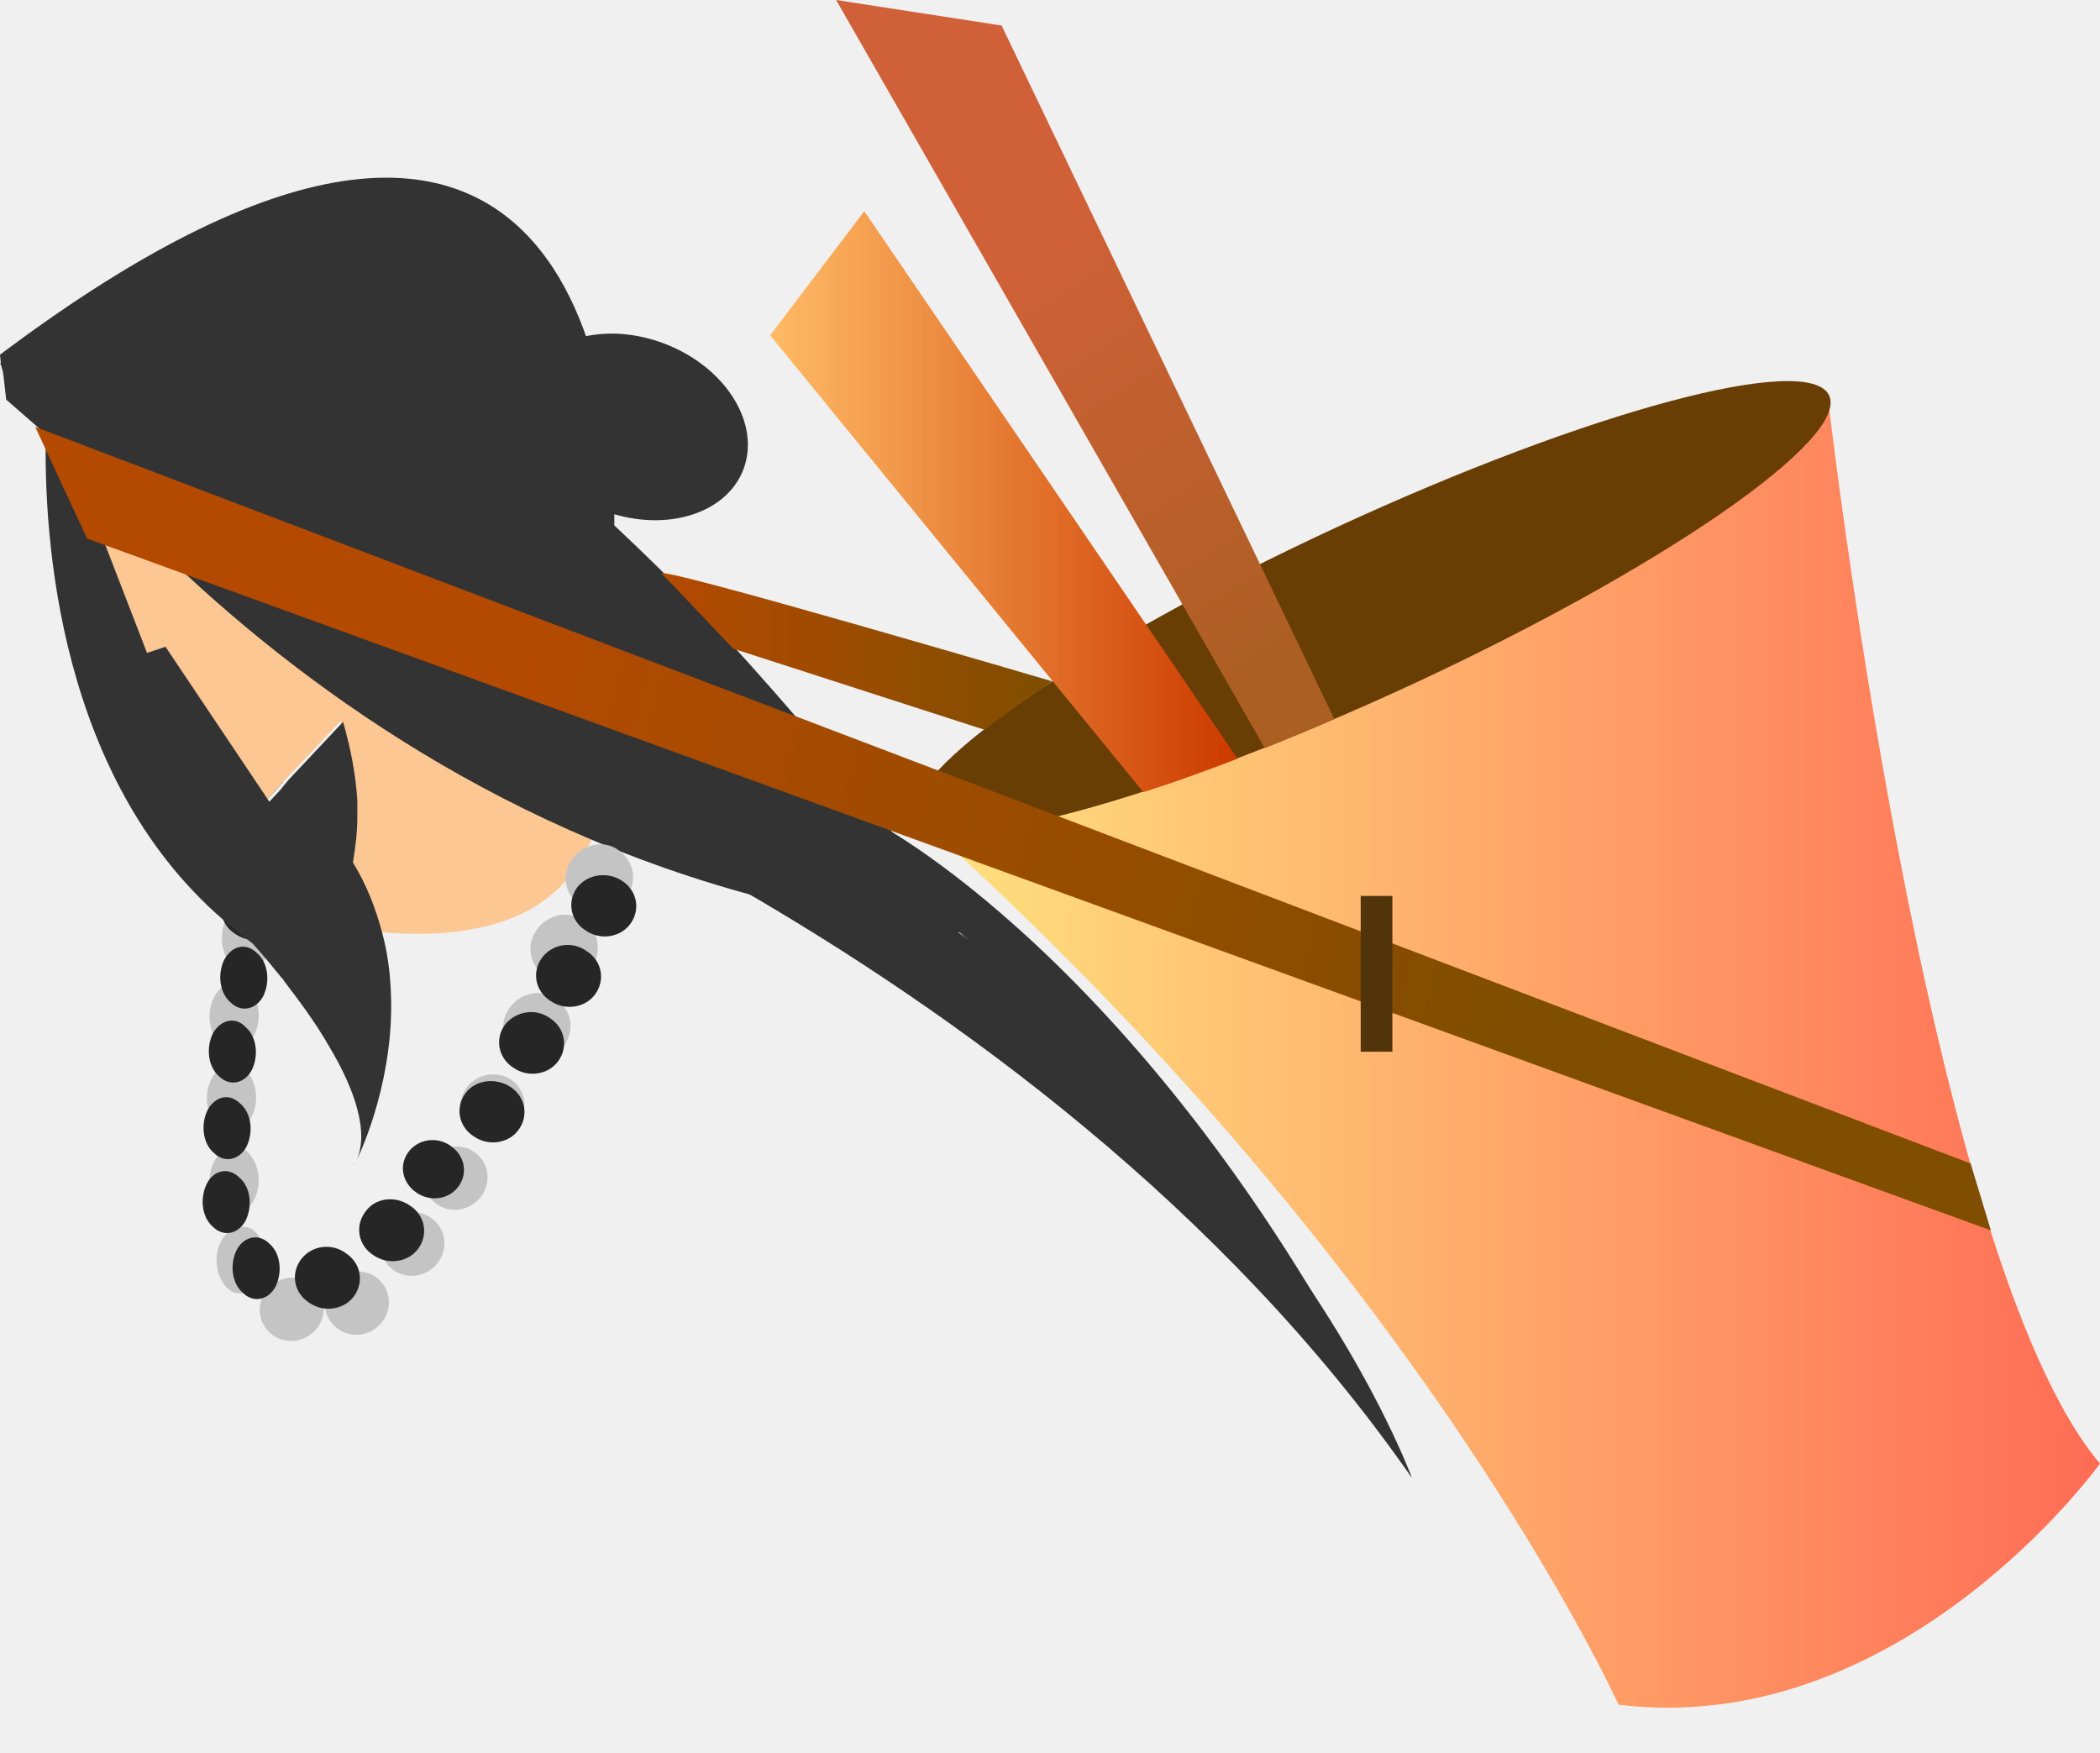
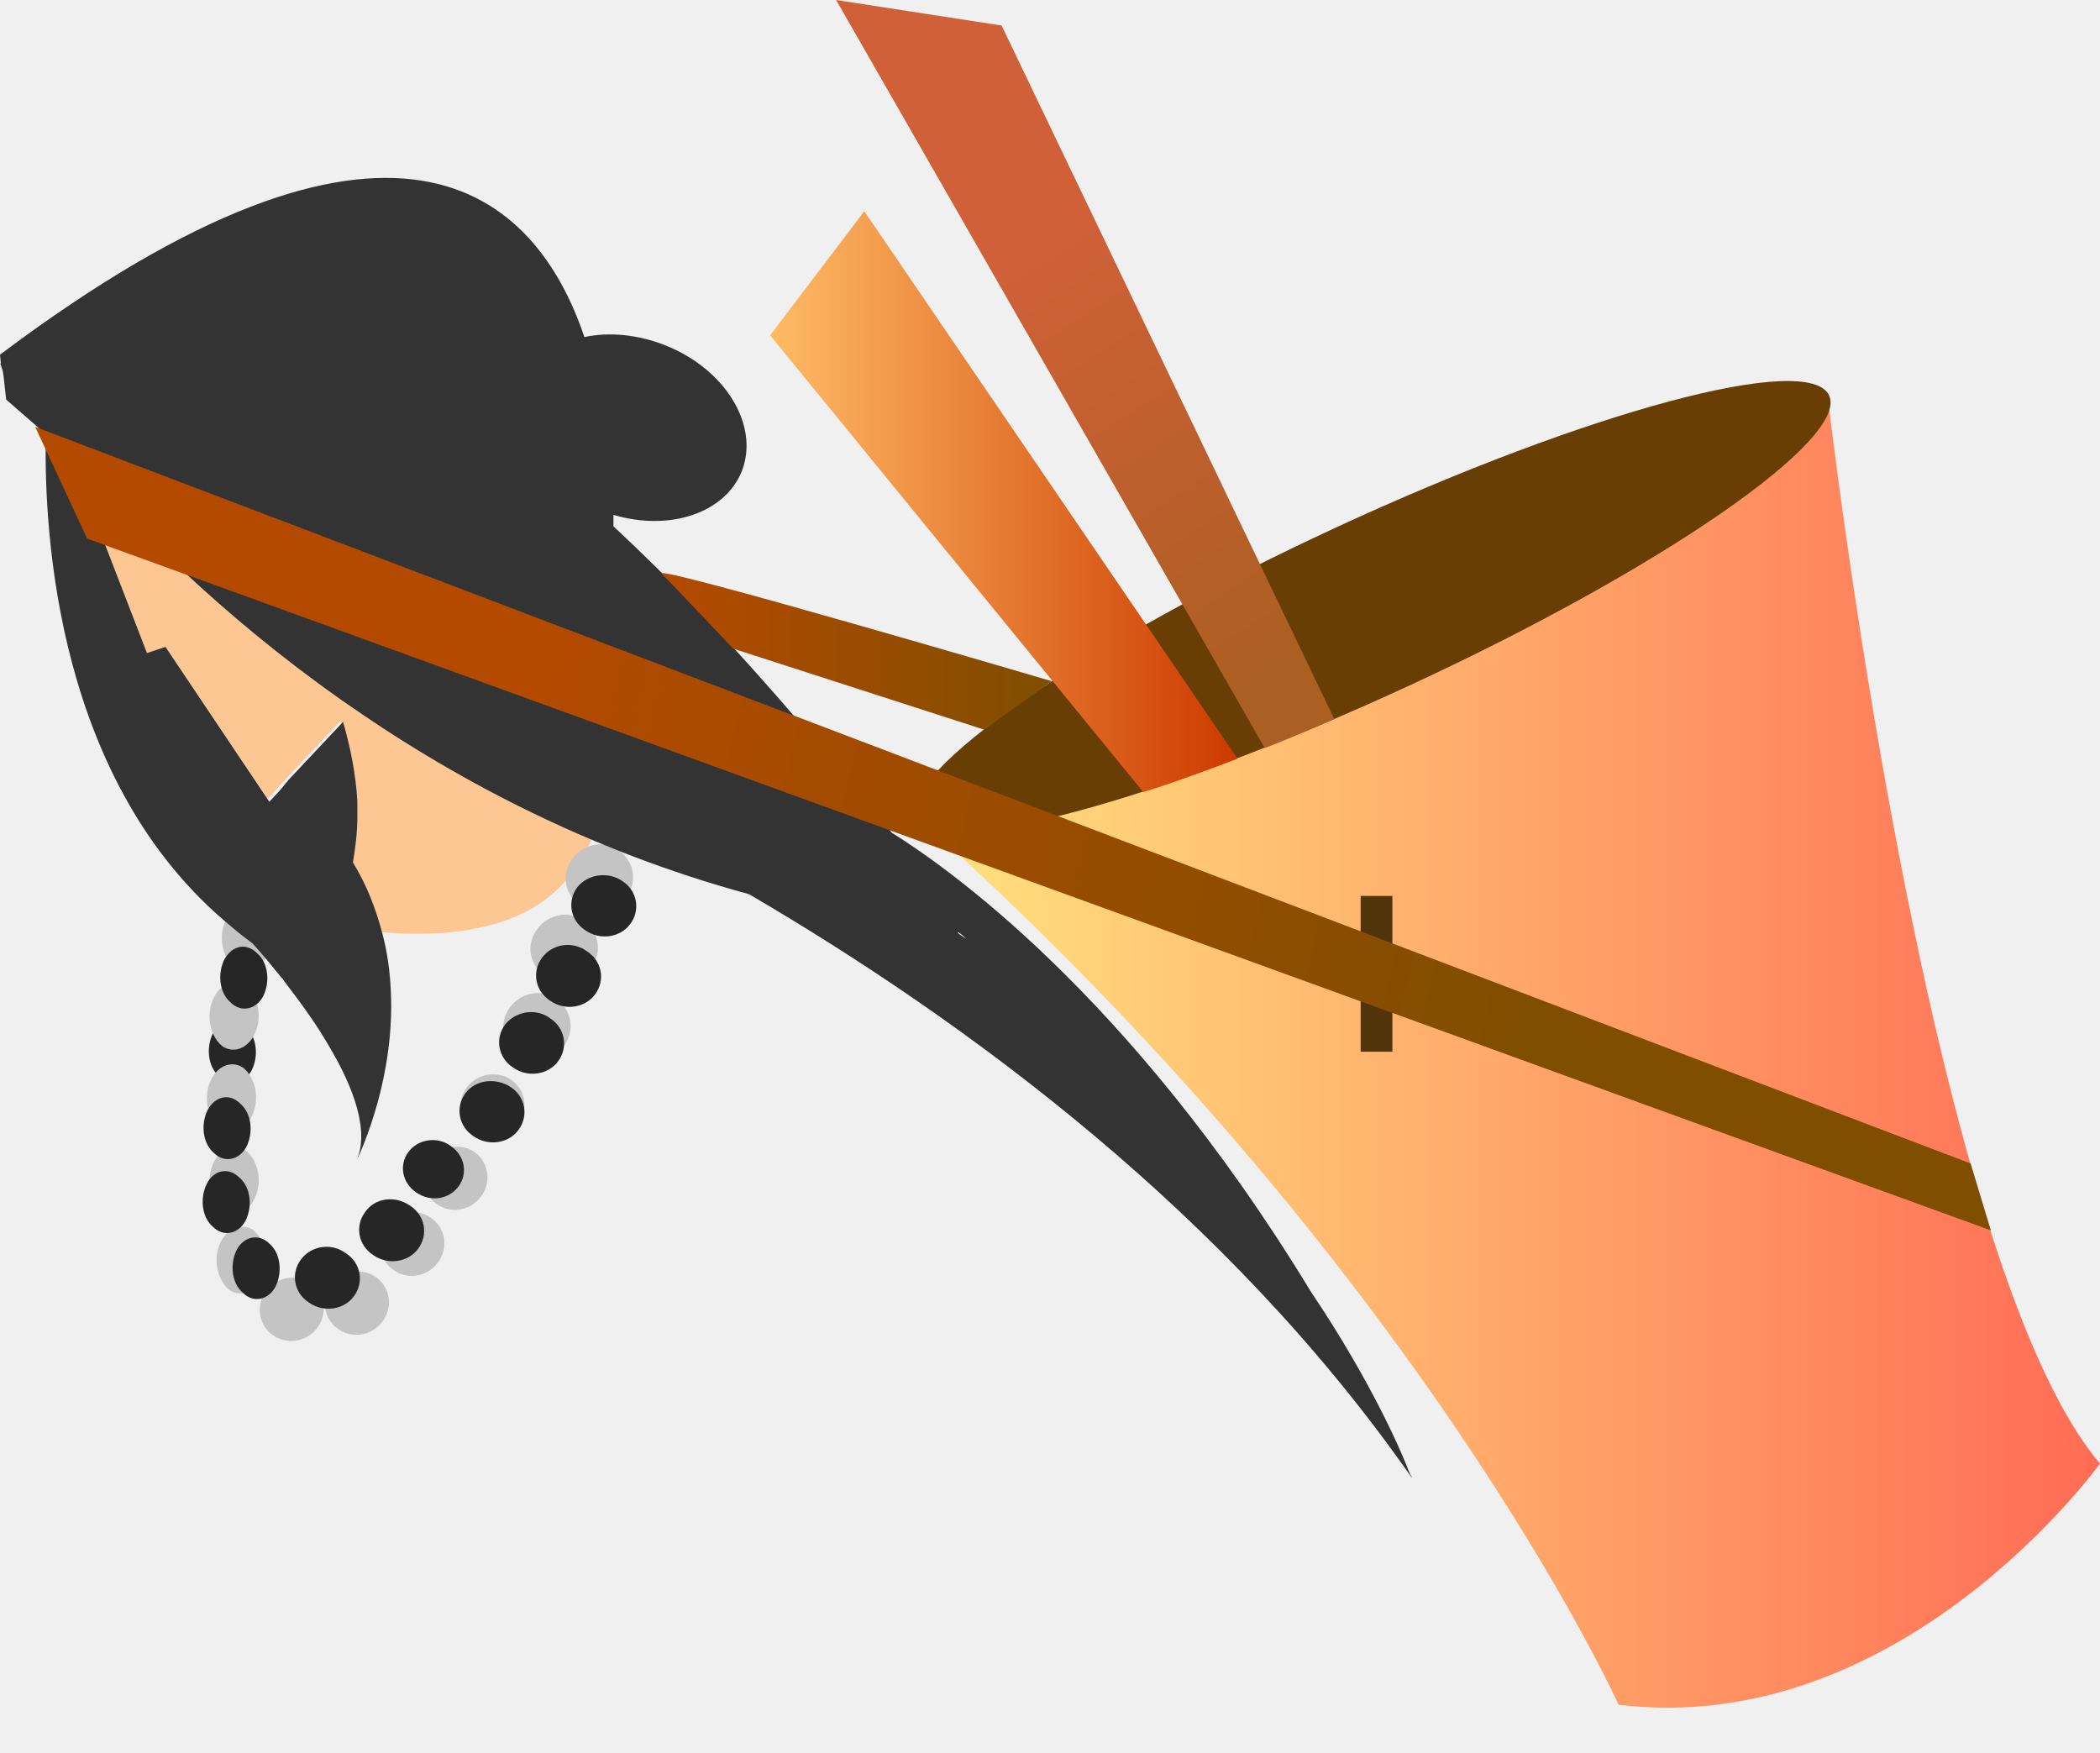
- <svg xmlns="http://www.w3.org/2000/svg" version="1.1" id="hero-img" x="0px" y="0px" width="238.6px" height="199.1px" viewBox="0 0 238.6 199.1" enable-background="new 0 0 238.6 199.1" xml:space="preserve">
-   <polygon fill="#CB7829" points="42.7,77.6 42.3,77.3 42.3,77.3 " />
-   <path fill="#171313" d="M40.2,132.4c0-0.1,0.1-0.1,0.1-0.2C40.2,132.3,40.2,132.4,40.2,132.4z" />
-   <path fill="#171313" d="M37.8,104.8c0.2-0.3,0.3-0.6,0.4-0.9c0.1-0.2,0.2-0.5,0.3-0.7C38.3,103.7,38,104.2,37.8,104.8z" />
-   <polygon fill="#171313" points="25.9,67.7 32.1,88.9 30.4,90.8 18.8,73.5 16.7,74.2 8.2,52.2 " />
-   <polygon fill="#FCC792" points="40.1,80.2 40.2,80.3 38.9,81.7 32.1,88.9 30.4,90.8 18.8,73.5 16.7,74.2 8.2,52.2 25.9,67.7 " />
-   <polygon fill="#FCC792" points="42.7,77.6 42.3,77.3 42.3,77.3 " />
-   <polygon fill="#CB7829" points="42.7,77.7 42.7,77.6 42.7,77.6 " />
-   <polygon fill="#F9A83B" points="42.7,77.6 42.3,77.3 42.3,77.3 " />
-   <polygon fill="#F9A83B" points="42.7,77.7 42.7,77.6 42.7,77.6 " />
-   <path fill="#FCC792" d="M67.8,94c-0.5,1.3-1.3,2.9-1.9,3.9c-1.8,2.9-4.3,4.9-7,6.1c-1.1,0.5-2.3,0.9-3.5,1.2l0,0  c-1.3,0.3-2.7,0.6-4,0.7c-1.6,0.2-3.1,0.2-4.6,0.2c-1.3,0-2.5-0.1-3.6-0.2c-3.2-0.3-5.5-0.9-5.7-1v-0.1c0.1-0.3,0.3-0.6,0.4-0.9  c0.3-0.6,0.5-1.2,0.7-1.7c0.1-0.4,0.3-0.8,0.4-1.2c0.1-0.3,0.2-0.6,0.3-0.9c0-0.1,0.1-0.2,0.1-0.3c0.1-0.2,0.1-0.4,0.2-0.6  c0-0.1,0.1-0.2,0.1-0.3v-0.1c0.1-0.3,0.2-0.7,0.2-1c0.1-0.4,0.2-0.9,0.2-1.3c0-0.3,0.1-0.7,0.1-1c0-0.2,0-0.4,0.1-0.6  c0.1-0.6,0.1-1.2,0.1-1.7v-0.1c0-0.1,0-0.2,0-0.4c0-0.1,0-0.2,0-0.2c0-0.4,0-0.8,0-1.1c0-0.2,0-0.3,0-0.5c0,0,0,0,0-0.1l0,0l0,0  c0-0.2,0-0.4,0-0.6l0,0c-0.3-3.2-1-5.7-1.4-7.2c0-0.1-0.1-0.3-0.1-0.4c-0.1-0.4-0.2-0.6-0.3-0.7c0-0.1,0-0.1,0-0.1l1.4-1.5l0.8,0.7  l9.4,4.6L49.8,84l-0.4-1.8l16.9,11.2L67.8,94z" />
-   <path fill="#333333" d="M0,40.3l0.1,1l0.1,0.5l0.1,0.3l0.1,0.6l0.3,2.7l4.7,4.1l3,2.6l17.7,15.5l14.2,12.5l0.1,0.1L41,81l9.3,4.6  l16,7.9l2.6-0.9l-0.1,1l7.7,0.2L93.2,94l1.4,3.2c0.3,0.1,0.6,0.2,0.9,0.2l0,0c4.7,1.4,9.7,3.7,14,7.5c-0.5-0.7-15-19.7-29.8-35.4  c-3.3-3.5-6.7-6.8-9.9-9.8c0,0,0-0.3,0-0.8C69.9,51.1,68.3-11,0,40.3z M42.3,77.4L42.3,77.4l0.3,0.3L42.3,77.4z" />
-   <path fill="#333333" d="M0,41.3c0,0,38,58.3,109.5,64.7L81.1,72.6L21.5,41.3H0z" />
-   <linearGradient id="SVGID_1_" gradientUnits="userSpaceOnUse" x1="-159.977" y1="82.732" x2="-25.577" y2="82.732" gradientTransform="matrix(-1 0 0 -1 78.6233 202)">
-     <stop offset="0" style="stop-color:#FF6C55" />
-     <stop offset="1" style="stop-color:#FFE37F" />
-   </linearGradient>
-   <path fill="url(#SVGID_1_)" d="M207.6,44.5c0,0,11.2,98.5,31,121.8c0,0-22.5,31.3-54.7,27.4c0,0-22.4-49.7-79.7-100.9L207.6,44.5z" />
-   <ellipse transform="matrix(0.9076 -0.4198 0.4198 0.9076 -14.5109 71.8624)" fill="#683E05" cx="156" cy="68.9" rx="57.1" ry="9.9" />
-   <path fill="#171313" d="M37.8,104.8c0.2-0.3,0.3-0.6,0.4-0.9c0.1-0.2,0.2-0.5,0.3-0.7C38.3,103.7,38,104.2,37.8,104.8z" />
-   <path fill="#333333" d="M99.9,93.7c0,0,33.4,17.5,60.5,74.1c0,0-42-65.4-69-71.9c-0.5-0.1-0.9-0.2-1.4-0.3  C63.2,91,99.9,93.7,99.9,93.7z" />
-   <ellipse transform="matrix(0.3655 -0.9308 0.9308 0.3655 0.503 97.7992)" fill="#333333" cx="72" cy="48.5" rx="10.1" ry="13.4" />
-   <path fill="#C4C4C4" d="M60.7,106.1c-1,1.9-0.2,4.1,1.7,5.1c1.9,0.9,4.2,0.1,5.1-1.8c1-1.9,0.2-4.1-1.7-5.1  C64,103.4,61.7,104.2,60.7,106.1z" />
-   <path fill="#C4C4C4" d="M57.6,115c-1,1.9-0.2,4.1,1.7,5.1c1.9,0.9,4.2,0.1,5.1-1.8c1-1.9,0.2-4.1-1.7-5.1  C60.9,112.3,58.6,113.1,57.6,115z" />
-   <path fill="#C4C4C4" d="M52.7,124.1c-0.9,1.8-0.2,3.9,1.6,4.8s4,0.1,4.9-1.7s0.2-3.9-1.6-4.8C55.8,121.6,53.6,122.3,52.7,124.1z" />
-   <path fill="#C4C4C4" d="M48.5,132.3c-0.9,1.8-0.2,3.9,1.6,4.8c1.8,0.9,4,0.1,4.9-1.7s0.2-3.9-1.6-4.8  C51.6,129.8,49.4,130.6,48.5,132.3z" />
-   <path fill="#C4C4C4" d="M43.6,139.8c-0.9,1.8-0.2,3.9,1.6,4.8c1.8,0.9,4,0.1,4.9-1.7s0.2-3.9-1.6-4.8S44.5,138,43.6,139.8z" />
-   <path fill="#C4C4C4" d="M37.3,146.5c-0.9,1.8-0.2,3.9,1.6,4.8c1.8,0.9,4,0.1,4.9-1.7s0.2-3.9-1.6-4.8  C40.4,144,38.2,144.7,37.3,146.5z" />
-   <path fill="#C4C4C4" d="M29.9,147.2c-0.9,1.8-0.2,3.9,1.6,4.8c1.8,0.9,4,0.1,4.9-1.7s0.2-3.9-1.6-4.8  C33,144.7,30.8,145.4,29.9,147.2z" />
-   <path fill="#C4C4C4" d="M24.9,141.5c-0.7,1.9-0.1,4.1,1.2,5.1c1.4,0.9,3.1,0.1,3.8-1.8c0.7-1.9,0.1-4.1-1.2-5.1  C27.3,138.9,25.6,139.7,24.9,141.5z" />
-   <path fill="#C4C4C4" d="M24.1,132.5c-0.7,1.9-0.1,4.1,1.2,5.1c1.4,0.9,3.1,0.1,3.8-1.8c0.7-1.9,0.1-4.1-1.2-5.1  C26.5,129.8,24.8,130.6,24.1,132.5z" />
-   <path fill="#C4C4C4" d="M23.8,123.1c-0.7,1.9-0.1,4.1,1.2,5.1c1.4,0.9,3.1,0.1,3.8-1.8c0.7-1.9,0.1-4.1-1.2-5.1  C26.2,120.4,24.5,121.2,23.8,123.1z" />
-   <path fill="#C4C4C4" d="M24.1,113.8c-0.7,1.9-0.1,4.1,1.2,5.1c1.4,0.9,3.1,0.1,3.8-1.8c0.7-1.9,0.1-4.1-1.2-5.1  C26.5,111.1,24.8,111.9,24.1,113.8z" />
-   <path fill="#C4C4C4" d="M25.5,104.9c-0.7,1.9-0.1,4.1,1.2,5.1c1.4,0.9,3.1,0.1,3.8-1.8c0.7-1.9,0.1-4.1-1.2-5.1  C27.9,102.2,26.2,103,25.5,104.9z" />
-   <path fill="#FFFFFF" d="M25.5,96.4c-1,1.9-0.2,4.1,1.7,5.1c1.9,0.9,4.2,0.1,5.1-1.8c1-1.9,0.2-4.1-1.7-5.1  C28.8,93.7,26.5,94.5,25.5,96.4z" />
-   <path fill="#262626" d="M61.6,108.8c-1.2,1.6-0.8,3.8,0.9,4.9c1.7,1.2,4,0.8,5.1-0.7c1.2-1.6,0.8-3.8-0.9-4.9  C65.1,106.9,62.8,107.2,61.6,108.8z" />
-   <path fill="#C4C4C4" d="M64.7,98.1c-1,1.9-0.2,4.1,1.7,5.1c1.9,0.9,4.2,0.1,5.1-1.8c1-1.9,0.2-4.1-1.7-5.1  C68,95.4,65.7,96.2,64.7,98.1z" />
-   <path fill="#262626" d="M65.6,100.8c-1.2,1.6-0.8,3.8,0.9,4.9c1.7,1.2,4,0.8,5.1-0.7c1.2-1.6,0.8-3.8-0.9-4.9  C69.1,99,66.8,99.3,65.6,100.8z" />
-   <path fill="#262626" d="M57.4,116.4c-1.2,1.6-0.8,3.8,0.9,4.9c1.7,1.2,4,0.8,5.1-0.7c1.2-1.6,0.8-3.8-0.9-4.9  C60.9,114.5,58.6,114.9,57.4,116.4z" />
-   <path fill="#262626" d="M52.9,124.2c-1.2,1.6-0.8,3.8,0.9,4.9c1.7,1.2,4,0.8,5.1-0.7c1.2-1.6,0.8-3.8-0.9-4.9  C56.3,122.4,54,122.7,52.9,124.2z" />
-   <path fill="#262626" d="M46.4,130.9c-1.1,1.5-0.7,3.5,0.9,4.6c1.6,1.1,3.7,0.8,4.8-0.7s0.7-3.5-0.9-4.6  C49.7,129.1,47.5,129.4,46.4,130.9z" />
-   <path fill="#262626" d="M41.5,137.7c-1.2,1.6-0.8,3.8,0.9,4.9c1.7,1.2,4,0.8,5.1-0.7c1.2-1.6,0.8-3.8-0.9-4.9  C44.9,135.8,42.6,136.1,41.5,137.7z" />
-   <path fill="#262626" d="M34.2,143.1c-1.2,1.6-0.8,3.8,0.9,4.9c1.7,1.2,4,0.8,5.1-0.7c1.2-1.6,0.8-3.8-0.9-4.9  C37.7,141.2,35.4,141.5,34.2,143.1z" />
-   <path fill="#262626" d="M26.9,142c-0.8,1.6-0.6,3.8,0.7,4.9c1.2,1.2,2.9,0.8,3.7-0.7c0.8-1.6,0.6-3.8-0.7-4.9  C29.4,140.1,27.7,140.5,26.9,142z" />
-   <path fill="#262626" d="M23.5,134.5c-0.8,1.6-0.6,3.8,0.7,4.9c1.2,1.2,2.9,0.8,3.7-0.7c0.8-1.6,0.6-3.8-0.7-4.9  C26,132.6,24.3,132.9,23.5,134.5z" />
-   <path fill="#262626" d="M23.6,126.1c-0.8,1.6-0.6,3.8,0.7,4.9c1.2,1.2,2.9,0.8,3.7-0.7c0.8-1.6,0.6-3.8-0.7-4.9  C26.1,124.2,24.5,124.5,23.6,126.1z" />
-   <path fill="#262626" d="M24.2,117.4c-0.8,1.6-0.6,3.8,0.7,4.9c1.2,1.2,2.9,0.8,3.7-0.7c0.8-1.6,0.6-3.8-0.7-4.9  C26.8,115.5,25.1,115.8,24.2,117.4z" />
-   <path fill="#262626" d="M25.5,109c-0.8,1.6-0.6,3.8,0.7,4.9c1.2,1.2,2.9,0.8,3.7-0.7c0.8-1.6,0.6-3.8-0.7-4.9  C28,107.1,26.4,107.4,25.5,109z" />
-   <path fill="#262626" d="M25.8,101.2c-1.2,1.6-0.8,3.8,0.9,4.9c1.7,1.2,4,0.8,5.1-0.7c1.2-1.6,0.8-3.8-0.9-4.9  C29.2,99.3,26.9,99.6,25.8,101.2z" />
-   <path fill="#262626" d="M29.5,93.9c-1.2,1.6-0.8,3.8,0.9,4.9c1.7,1.2,4,0.8,5.1-0.7c1.2-1.6,0.8-3.8-0.9-4.9  C33,92,30.7,92.3,29.5,93.9z" />
-   <path fill="#333333" d="M26.3,105.3c0.8,0.7,1.6,1.3,2.4,1.9c0,0,1.2,1.3,2.8,3.3c0.2,0.2,0.3,0.4,0.5,0.6c0.1,0.1,0.2,0.2,0.3,0.4  c1.6,2.1,3.5,4.6,5.1,7.4c2.8,4.7,4.7,9.8,3,13.2c0.8-1.6,4.5-9.9,4-19.6c-0.1-2.2-0.4-4.4-1-6.6c-0.7-2.6-1.7-5.3-3.3-7.9l0,0l0,0  l0,0c0.3-1.8,0.5-3.5,0.5-5.1v-0.2c0-0.4,0-0.8,0-1.1c0-0.2,0-0.4,0-0.6c-0.2-3.4-0.9-6.3-1.3-7.8c0-0.1-0.1-0.3-0.1-0.4  c-0.1-0.4-0.2-0.6-0.2-0.7V82l-6.2,6.6l-0.5,0.6l0,0l-0.4,0.5l-1.3,1.4L18.8,73.5l-2.1,0.7l-8.5-22l-3-2.6C5,60.5,6.4,89,26.3,105.3  z" />
-   <path fill="#333333" d="M40.1,97.9L40.1,97.9L40.1,97.9L40.1,97.9z" />
-   <path fill="#333333" d="M32.1,88.9c0.4,0.3,0.7,0.6,1.1,0.9C32.9,89.5,32.5,89.2,32.1,88.9L32.1,88.9z" />
-   <path fill="#333333" d="M32.1,88.9c0.4,0.3,0.7,0.6,1.1,0.9C32.9,89.5,32.5,89.2,32.1,88.9L32.1,88.9z" />
-   <linearGradient id="SVGID_2_" gradientUnits="userSpaceOnUse" x1="-97.734" y1="93.019" x2="21.981" y2="122.003" gradientTransform="matrix(-1 0 0 -1 78.6233 202)">
-     <stop offset="0" style="stop-color:#7F4E00" />
-     <stop offset="1" style="stop-color:#B44A00" />
-   </linearGradient>
-   <polygon fill="url(#SVGID_2_)" points="223.9,132.2 4,48.5 9.9,61.2 226.2,139.8 " />
-   <linearGradient id="SVGID_3_" gradientUnits="userSpaceOnUse" x1="87.5" y1="145.021" x2="140.51" y2="145.021" gradientTransform="matrix(1 0 0 -1 0 202)">
-     <stop offset="0" style="stop-color:#FFBB65" />
-     <stop offset="1" style="stop-color:#CC3A00" />
-   </linearGradient>
-   <path fill="url(#SVGID_3_)" d="M129.9,90L87.5,38.1L98.2,24l42.4,62.2C138.6,87,132.9,89.1,129.9,90z" />
-   <linearGradient id="SVGID_4_" gradientUnits="userSpaceOnUse" x1="117.923" y1="174.689" x2="148.818" y2="127.187" gradientTransform="matrix(1 0 0 -1 0 202)">
-     <stop offset="0" style="stop-color:#D06038" />
-     <stop offset="1" style="stop-color:#AB5F22" />
-   </linearGradient>
-   <path fill="url(#SVGID_4_)" d="M151.6,81.7L113.8,2.9L95,0l48.7,85C143.7,85,147.3,83.6,151.6,81.7z" />
-   <rect x="154.6" y="101.8" fill="#513409" width="3.6" height="17.7" />
-   <linearGradient id="SVGID_5_" gradientUnits="userSpaceOnUse" x1="-40.954" y1="127.988" x2="3.37" y2="127.988" gradientTransform="matrix(-1 0 0 -1 78.6233 202)">
-     <stop offset="0" style="stop-color:#7F4E00" />
-     <stop offset="1" style="stop-color:#B44A00" />
-   </linearGradient>
-   <path fill="url(#SVGID_5_)" d="M111.8,82.9l-28.5-9.2c0,0-6.9-7.3-8.1-8.5s44.3,12.2,44.3,12.2L111.8,82.9z" />
-   <path fill="#333333" d="M38.5,79.4c0,0,79.2,27.1,121.9,88.5C160.4,167.8,132.9,92.6,38.5,79.4z" />
+ <svg xmlns="http://www.w3.org/2000/svg" version="1.1" id="heroImage" x="0px" y="0px" viewBox="0 0 238.6 199.1" style="enable-background:new 0 0 238.6 199.1;" xml:space="preserve">
+   <style type="text/css">
+ 	.face{fill:#FCC792;}
+ 	.basketCylinder{fill:url(#basketCylinder_1_);}
+ 	.basketCircle{fill:#683E05;}
+ 	.chainGrey{fill:#C4C4C4;}
+ 	.chainBlack{fill:#262626;}
+ 	.stick2{fill:url(#stick2_1_);}
+ 	.stick1{fill:url(#stick1_1_);}
+ 	.bandage{fill:#513409;}
+ 	.hair{fill:#333333;}
+ 	.belt2{fill:url(#belt2_1_);}
+ 	.belt1{fill:url(#belt1_1_);}
+ </style>
+   <polygon id="face" class="face" points="40.1,80.2 40.2,80.3 38.9,81.7 32.1,88.9 30.4,90.8 18.8,73.5 16.7,74.2 8.2,52.2 25.9,67.7   " />
+   <path id="neck" class="face" d="M67.8,94c-0.5,1.3-1.3,2.9-1.9,3.9c-1.8,2.9-4.3,4.9-7,6.1c-1.1,0.5-2.3,0.9-3.5,1.2l0,0  c-1.3,0.3-2.7,0.6-4,0.7c-1.6,0.2-3.1,0.2-4.6,0.2c-1.3,0-2.5-0.1-3.6-0.2c-3.2-0.3-5.5-0.9-5.7-1v-0.1c0.1-0.3,0.3-0.6,0.4-0.9  c0.3-0.6,0.5-1.2,0.7-1.7c0.1-0.4,0.3-0.8,0.4-1.2c0.1-0.3,0.2-0.6,0.3-0.9c0-0.1,0.1-0.2,0.1-0.3c0.1-0.2,0.1-0.4,0.2-0.6  c0-0.1,0.1-0.2,0.1-0.3v-0.1c0.1-0.3,0.2-0.7,0.2-1c0.1-0.4,0.2-0.9,0.2-1.3c0-0.3,0.1-0.7,0.1-1c0-0.2,0-0.4,0.1-0.6  c0.1-0.6,0.1-1.2,0.1-1.7v-0.1c0-0.1,0-0.2,0-0.4c0-0.1,0-0.2,0-0.2c0-0.4,0-0.8,0-1.1c0-0.2,0-0.3,0-0.5c0,0,0,0,0-0.1l0,0l0,0  c0-0.2,0-0.4,0-0.6l0,0c-0.3-3.2-1-5.7-1.4-7.2c0-0.1-0.1-0.3-0.1-0.4c-0.1-0.4-0.2-0.6-0.3-0.7c0-0.1,0-0.1,0-0.1l1.4-1.5l0.8,0.7  l9.4,4.6L49.8,84l-0.4-1.8l16.9,11.2L67.8,94z" />
+   <g id="basket">
+     <linearGradient id="basketCylinder_1_" gradientUnits="userSpaceOnUse" x1="-1199.977" y1="617.268" x2="-1065.577" y2="617.268" gradientTransform="matrix(-1 0 0 1 -961.3767 -498)">
+       <stop offset="0" style="stop-color:#FF6C55" />
+       <stop offset="1" style="stop-color:#FFE37F" />
+     </linearGradient>
+     <path id="basketCylinder" class="basketCylinder" d="M207.6,44.5c0,0,11.2,98.5,31,121.8c0,0-22.5,31.3-54.7,27.4c0,0-22.4-49.7-79.7-100.9   L207.6,44.5z" />
+     <ellipse id="basketCircle" transform="matrix(0.9076 -0.4198 0.4198 0.9076 -14.5155 71.8554)" class="basketCircle" cx="156" cy="68.9" rx="57.1" ry="9.9" />
+   </g>
+   <g id="chain">
+     <path id="chain25" class="chainGrey" d="M64.7,98.1c-1,1.9-0.2,4.1,1.7,5.1c1.9,0.9,4.2,0.1,5.1-1.8c1-1.9,0.2-4.1-1.7-5.1   C68,95.4,65.7,96.2,64.7,98.1z" />
+     <path id="chain24" class="chainBlack" d="M24.2,117.4c-0.8,1.6-0.6,3.8,0.7,4.9c1.2,1.2,2.9,0.8,3.7-0.7c0.8-1.6,0.6-3.8-0.7-4.9   C26.8,115.5,25.1,115.8,24.2,117.4z" />
+     <path id="chain23" class="chainGrey" d="M60.7,106.1c-1,1.9-0.2,4.1,1.7,5.1c1.9,0.9,4.2,0.1,5.1-1.8c1-1.9,0.2-4.1-1.7-5.1   C64,103.4,61.7,104.2,60.7,106.1z" />
+     <path id="chain22" class="chainGrey" d="M57.6,115c-1,1.9-0.2,4.1,1.7,5.1c1.9,0.9,4.2,0.1,5.1-1.8c1-1.9,0.2-4.1-1.7-5.1   C60.9,112.3,58.6,113.1,57.6,115z" />
+     <path id="chain21" class="chainGrey" d="M52.7,124.1c-0.9,1.8-0.2,3.9,1.6,4.8s4,0.1,4.9-1.7s0.2-3.9-1.6-4.8   C55.8,121.6,53.6,122.3,52.7,124.1z" />
+     <path id="chain20" class="chainGrey" d="M48.5,132.3c-0.9,1.8-0.2,3.9,1.6,4.8c1.8,0.9,4,0.1,4.9-1.7s0.2-3.9-1.6-4.8   C51.6,129.8,49.4,130.6,48.5,132.3z" />
+     <path id="chain19" class="chainGrey" d="M43.6,139.8c-0.9,1.8-0.2,3.9,1.6,4.8c1.8,0.9,4,0.1,4.9-1.7s0.2-3.9-1.6-4.8   S44.5,138,43.6,139.8z" />
+     <path id="chain18" class="chainGrey" d="M37.3,146.5c-0.9,1.8-0.2,3.9,1.6,4.8c1.8,0.9,4,0.1,4.9-1.7s0.2-3.9-1.6-4.8   C40.4,144,38.2,144.7,37.3,146.5z" />
+     <path id="chain17" class="chainGrey" d="M29.9,147.2c-0.9,1.8-0.2,3.9,1.6,4.8c1.8,0.9,4,0.1,4.9-1.7s0.2-3.9-1.6-4.8   C33,144.7,30.8,145.4,29.9,147.2z" />
+     <path id="chain16" class="chainGrey" d="M24.9,141.5c-0.7,1.9-0.1,4.1,1.2,5.1c1.4,0.9,3.1,0.1,3.8-1.8c0.7-1.9,0.1-4.1-1.2-5.1   C27.3,138.9,25.6,139.7,24.9,141.5z" />
+     <path id="chain15" class="chainGrey" d="M24.1,132.5c-0.7,1.9-0.1,4.1,1.2,5.1c1.4,0.9,3.1,0.1,3.8-1.8c0.7-1.9,0.1-4.1-1.2-5.1   C26.5,129.8,24.8,130.6,24.1,132.5z" />
+     <path id="chain14" class="chainGrey" d="M23.8,123.1c-0.7,1.9-0.1,4.1,1.2,5.1c1.4,0.9,3.1,0.1,3.8-1.8c0.7-1.9,0.1-4.1-1.2-5.1   C26.2,120.4,24.5,121.2,23.8,123.1z" />
+     <path id="chain13" class="chainGrey" d="M24.1,113.8c-0.7,1.9-0.1,4.1,1.2,5.1c1.4,0.9,3.1,0.1,3.8-1.8c0.7-1.9,0.1-4.1-1.2-5.1   C26.5,111.1,24.8,111.9,24.1,113.8z" />
+     <path id="chain12" class="chainGrey" d="M25.5,104.9c-0.7,1.9-0.1,4.1,1.2,5.1c1.4,0.9,3.1,0.1,3.8-1.8c0.7-1.9,0.1-4.1-1.2-5.1   C27.9,102.2,26.2,103,25.5,104.9z" />
+     <path id="chain11" class="chainBlack" d="M61.6,108.8c-1.2,1.6-0.8,3.8,0.9,4.9c1.7,1.2,4,0.8,5.1-0.7c1.2-1.6,0.8-3.8-0.9-4.9   C65.1,106.9,62.8,107.2,61.6,108.8z" />
+     <path id="chain10" class="chainBlack" d="M65.6,100.8c-1.2,1.6-0.8,3.8,0.9,4.9c1.7,1.2,4,0.8,5.1-0.7c1.2-1.6,0.8-3.8-0.9-4.9   C69.1,99,66.8,99.3,65.6,100.8z" />
+     <path id="chain9" class="chainBlack" d="M57.4,116.4c-1.2,1.6-0.8,3.8,0.9,4.9c1.7,1.2,4,0.8,5.1-0.7c1.2-1.6,0.8-3.8-0.9-4.9   C60.9,114.5,58.6,114.9,57.4,116.4z" />
+     <path id="chain8" class="chainBlack" d="M52.9,124.2c-1.2,1.6-0.8,3.8,0.9,4.9c1.7,1.2,4,0.8,5.1-0.7c1.2-1.6,0.8-3.8-0.9-4.9   C56.3,122.4,54,122.7,52.9,124.2z" />
+     <path id="chain7" class="chainBlack" d="M46.4,130.9c-1.1,1.5-0.7,3.5,0.9,4.6c1.6,1.1,3.7,0.8,4.8-0.7s0.7-3.5-0.9-4.6   C49.7,129.1,47.5,129.4,46.4,130.9z" />
+     <path id="chain6" class="chainBlack" d="M41.5,137.7c-1.2,1.6-0.8,3.8,0.9,4.9c1.7,1.2,4,0.8,5.1-0.7c1.2-1.6,0.8-3.8-0.9-4.9   C44.9,135.8,42.6,136.1,41.5,137.7z" />
+     <path id="chain5" class="chainBlack" d="M34.2,143.1c-1.2,1.6-0.8,3.8,0.9,4.9c1.7,1.2,4,0.8,5.1-0.7c1.2-1.6,0.8-3.8-0.9-4.9   C37.7,141.2,35.4,141.5,34.2,143.1z" />
+     <path id="chain4" class="chainBlack" d="M26.9,142c-0.8,1.6-0.6,3.8,0.7,4.9c1.2,1.2,2.9,0.8,3.7-0.7c0.8-1.6,0.6-3.8-0.7-4.9   C29.4,140.1,27.7,140.5,26.9,142z" />
+     <path id="chain3" class="chainBlack" d="M23.5,134.5c-0.8,1.6-0.6,3.8,0.7,4.9c1.2,1.2,2.9,0.8,3.7-0.7c0.8-1.6,0.6-3.8-0.7-4.9   C26,132.6,24.3,132.9,23.5,134.5z" />
+     <path id="chain2" class="chainBlack" d="M23.6,126.1c-0.8,1.6-0.6,3.8,0.7,4.9c1.2,1.2,2.9,0.8,3.7-0.7c0.8-1.6,0.6-3.8-0.7-4.9   C26.1,124.2,24.5,124.5,23.6,126.1z" />
+     <path id="chain1" class="chainBlack" d="M25.5,109c-0.8,1.6-0.6,3.8,0.7,4.9c1.2,1.2,2.9,0.8,3.7-0.7c0.8-1.6,0.6-3.8-0.7-4.9   C28,107.1,26.4,107.4,25.5,109z" />
+   </g>
+   <g id="stick">
+     <linearGradient id="stick2_1_" gradientUnits="userSpaceOnUse" x1="87.5" y1="555" x2="140.51" y2="555" gradientTransform="matrix(1 0 0 1 0 -498)">
+       <stop offset="0" style="stop-color:#FFBB65" />
+       <stop offset="1" style="stop-color:#CC3A00" />
+     </linearGradient>
+     <path id="stick2" class="stick2" d="M129.9,90L87.5,38.1L98.2,24l42.4,62.2C138.6,87,132.9,89.1,129.9,90z" />
+     <linearGradient id="stick1_1_" gradientUnits="userSpaceOnUse" x1="117.927" y1="525.309" x2="148.821" y2="572.811" gradientTransform="matrix(1 0 0 1 0 -498)">
+       <stop offset="0" style="stop-color:#D06038" />
+       <stop offset="1" style="stop-color:#AB5F22" />
+     </linearGradient>
+     <path id="stick1" class="stick1" d="M151.6,81.7L113.8,2.9L95,0l48.7,85C143.7,85,147.3,83.6,151.6,81.7z" />
+   </g>
+   <rect id="bandage" x="154.6" y="101.8" class="bandage" width="3.6" height="17.7" />
+   <g id="hair">
+     <path id="hairBottom" class="hair" d="M160.4,167.8c-0.1-0.1-0.1-0.2-0.2-0.3c-0.7-1.9-4.1-10.1-11.3-20.8   c-20.8-34.2-42-48.6-47.6-52.1c-5.7-7-13.6-16.5-21.7-25c-3.3-3.5-6.7-6.8-9.9-9.8c0,0,0-0.3,0-0.8c0-0.1,0-0.3,0-0.5   c6.4,1.9,12.7-0.2,14.6-5c2-5.2-1.9-11.6-8.8-14.3c-3.1-1.2-6.3-1.5-9.1-0.9C60.8,21.7,44.6,6.8,0,40.3l0.1,1H0   c0,0,0.1,0.1,0.1,0.2l0.1,0.3l0.1,0.3l0.1,0.6l0.3,2.7l4.7,4.1l3,2.6l0.1,0c6.4,7.4,16.5,17.7,30.1,27.3c0,0,0,0-0.1,0   c0,0,0,0,0.1,0c12.6,8.9,28.1,17.2,46.5,22.2c24.8,14.5,54.4,36.3,75.3,66.3c0,0,0-0.1-0.1-0.2   C160.4,167.7,160.4,167.8,160.4,167.8z M109,106c0.3,0.2,0.5,0.4,0.8,0.7c-0.3-0.2-0.7-0.5-1-0.7C108.9,105.9,109,105.9,109,106z" />
+     <path id="hairTop" class="hair" d="M43.4,105.9c-0.7-2.6-1.7-5.3-3.3-7.9c0.3-1.8,0.5-3.5,0.5-5.1v-0.2c0-0.4,0-0.8,0-1.1   c0-0.2,0-0.4,0-0.6c-0.2-3.4-0.9-6.3-1.3-7.8c0-0.1-0.1-0.3-0.1-0.4c-0.1-0.4-0.2-0.6-0.2-0.7V82l-6.2,6.6l-0.5,0.6l-0.4,0.5   l-1.3,1.4L18.8,73.5l-2.1,0.7l-8.5-22l-3-2.6C5,60.5,6.4,89,26.3,105.3c0.8,0.7,1.6,1.3,2.4,1.9c0,0,1.2,1.3,2.8,3.3   c0.2,0.2,0.3,0.4,0.5,0.6c0.1,0.1,0.2,0.2,0.3,0.4c1.6,2.1,3.5,4.6,5.1,7.4c2.8,4.7,4.7,9.8,3,13.2c0.8-1.6,4.5-9.9,4-19.6   C44.3,110.3,44,108.1,43.4,105.9z" />
+   </g>
+   <g id="belt">
+     <linearGradient id="belt2_1_" gradientUnits="userSpaceOnUse" x1="-1080.954" y1="572.012" x2="-1036.63" y2="572.012" gradientTransform="matrix(-1 0 0 1 -961.3767 -498)">
+       <stop offset="0" style="stop-color:#7F4E00" />
+       <stop offset="1" style="stop-color:#B44A00" />
+     </linearGradient>
+     <path id="belt2" class="belt2" d="M111.8,82.9l-28.5-9.2c0,0-6.9-7.3-8.1-8.5s44.3,12.2,44.3,12.2L111.8,82.9z" />
+     <linearGradient id="belt1_1_" gradientUnits="userSpaceOnUse" x1="-1137.734" y1="606.981" x2="-1018.019" y2="577.997" gradientTransform="matrix(-1 0 0 1 -961.3767 -498)">
+       <stop offset="0" style="stop-color:#7F4E00" />
+       <stop offset="1" style="stop-color:#B44A00" />
+     </linearGradient>
+     <polygon id="belt1" class="belt1" points="223.9,132.2 4,48.5 9.9,61.2 226.2,139.8  " />
+   </g>
</svg>
